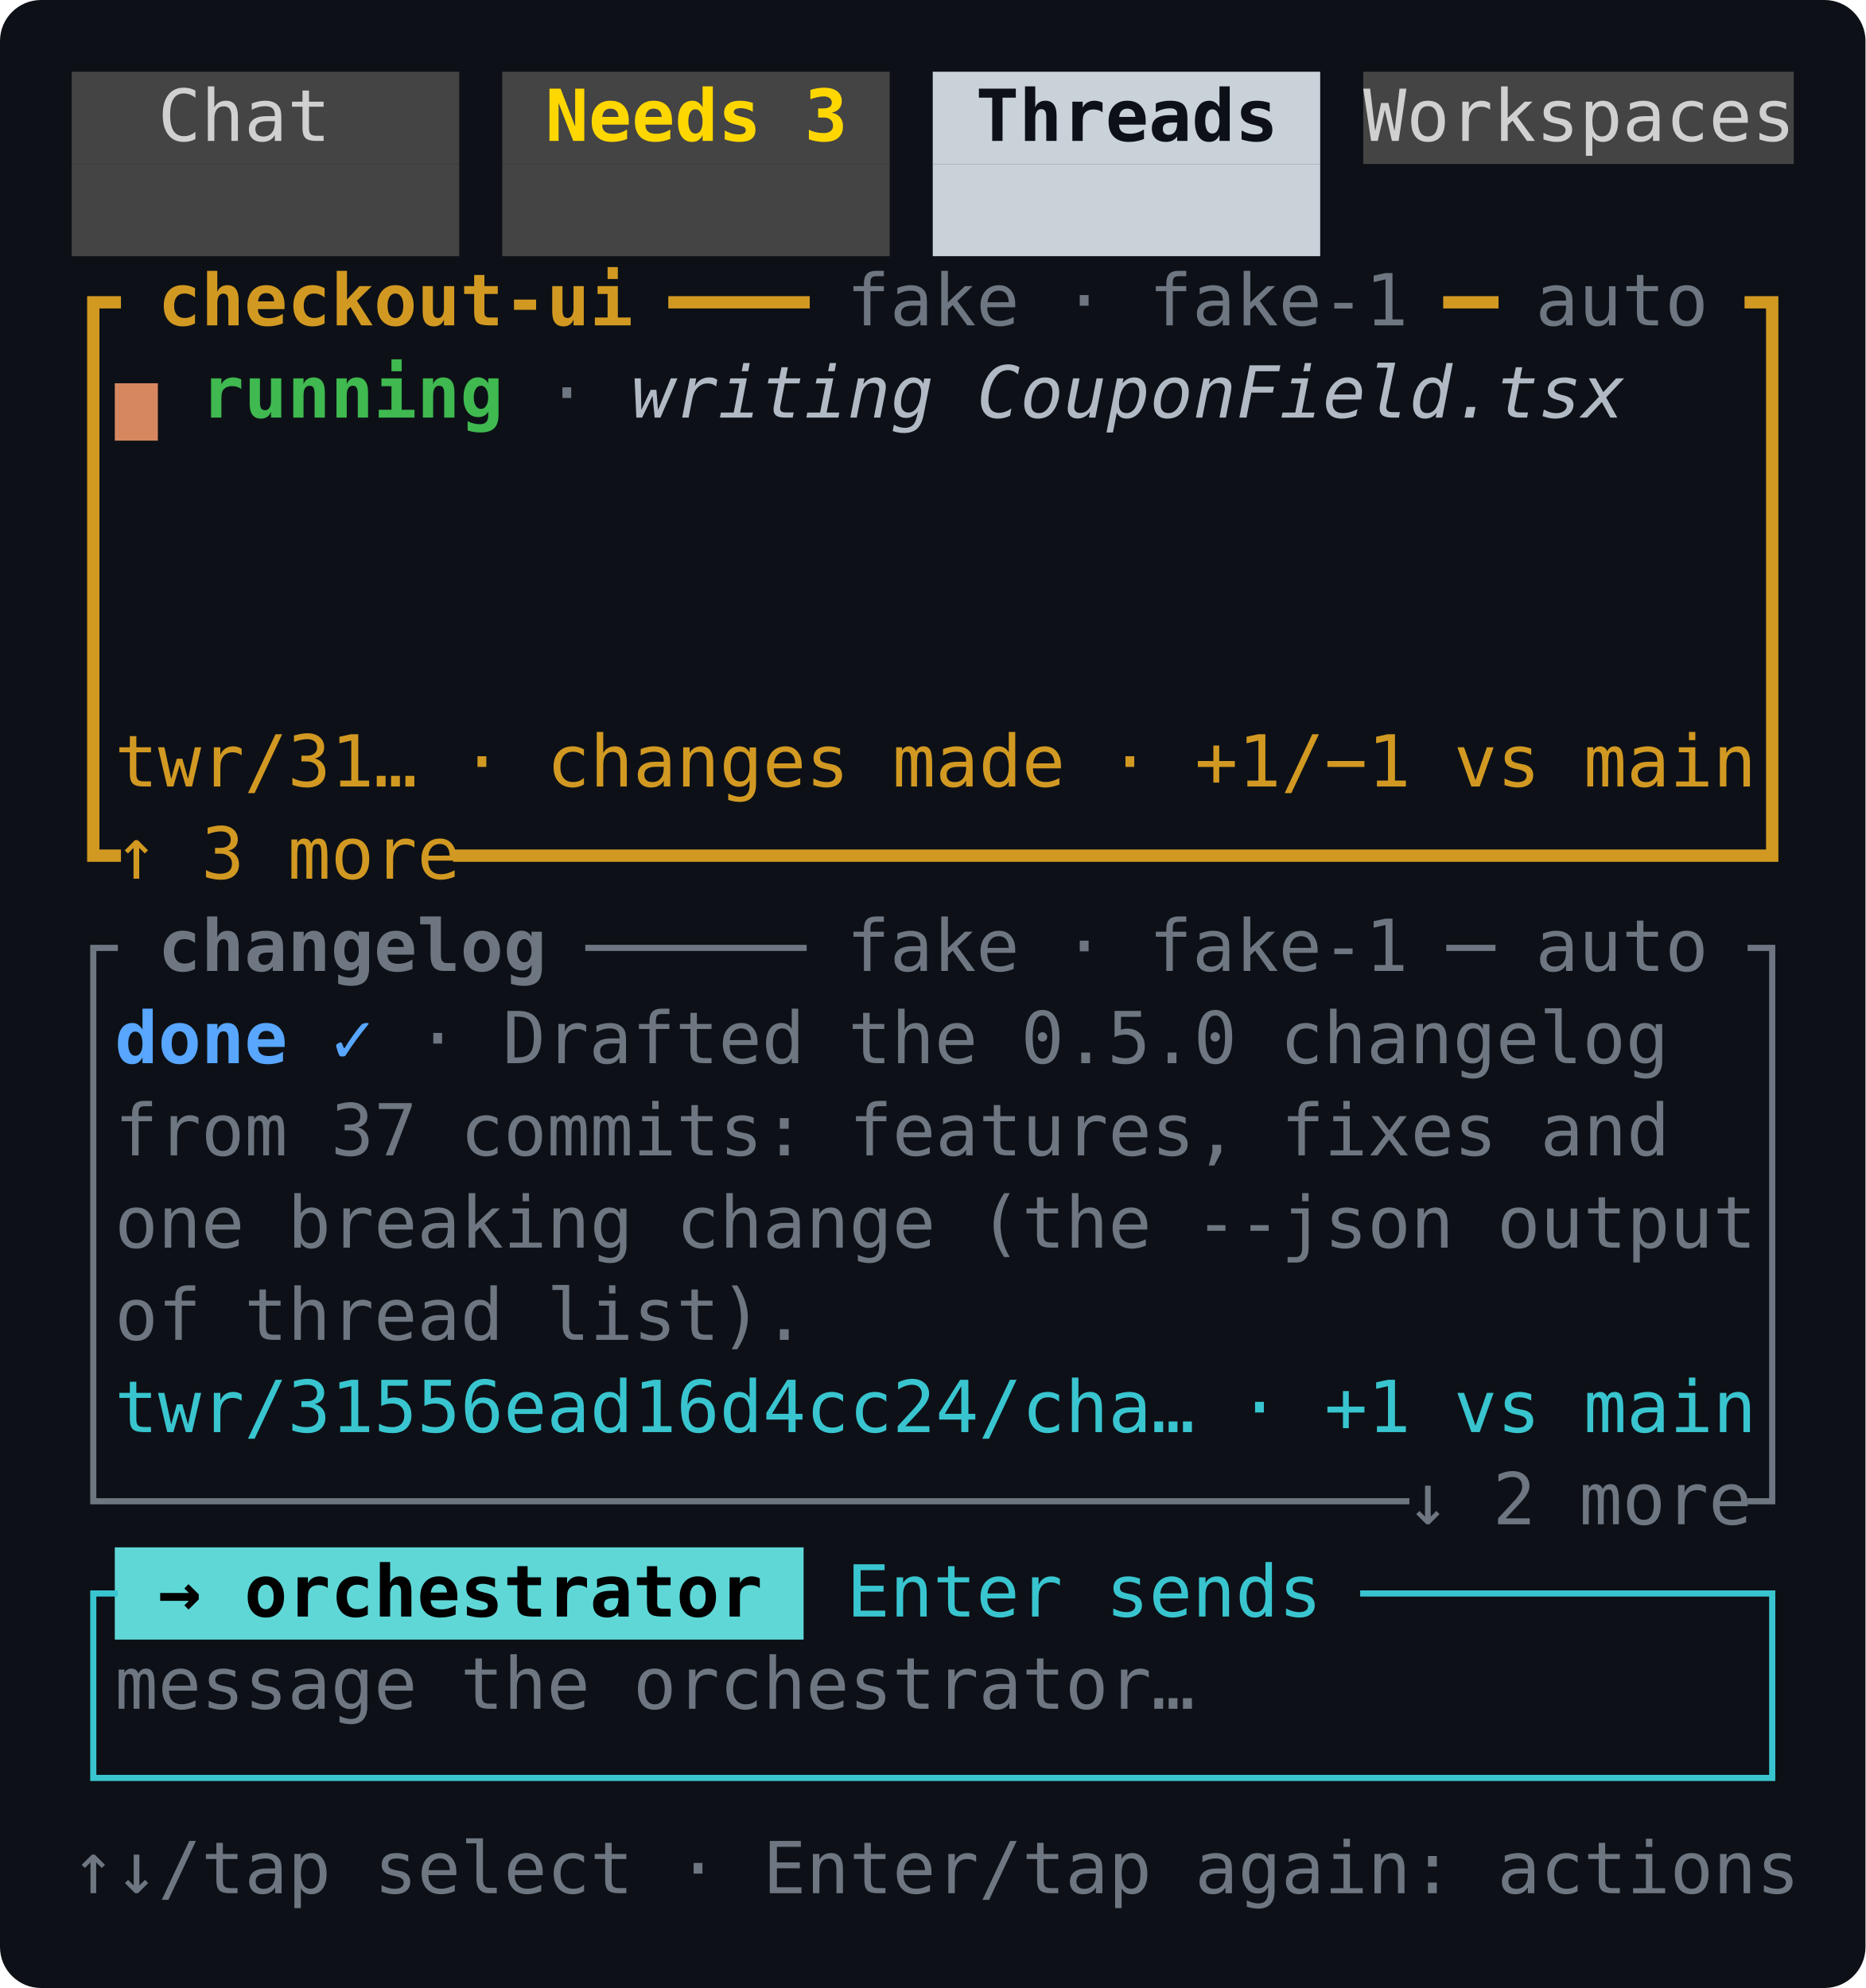
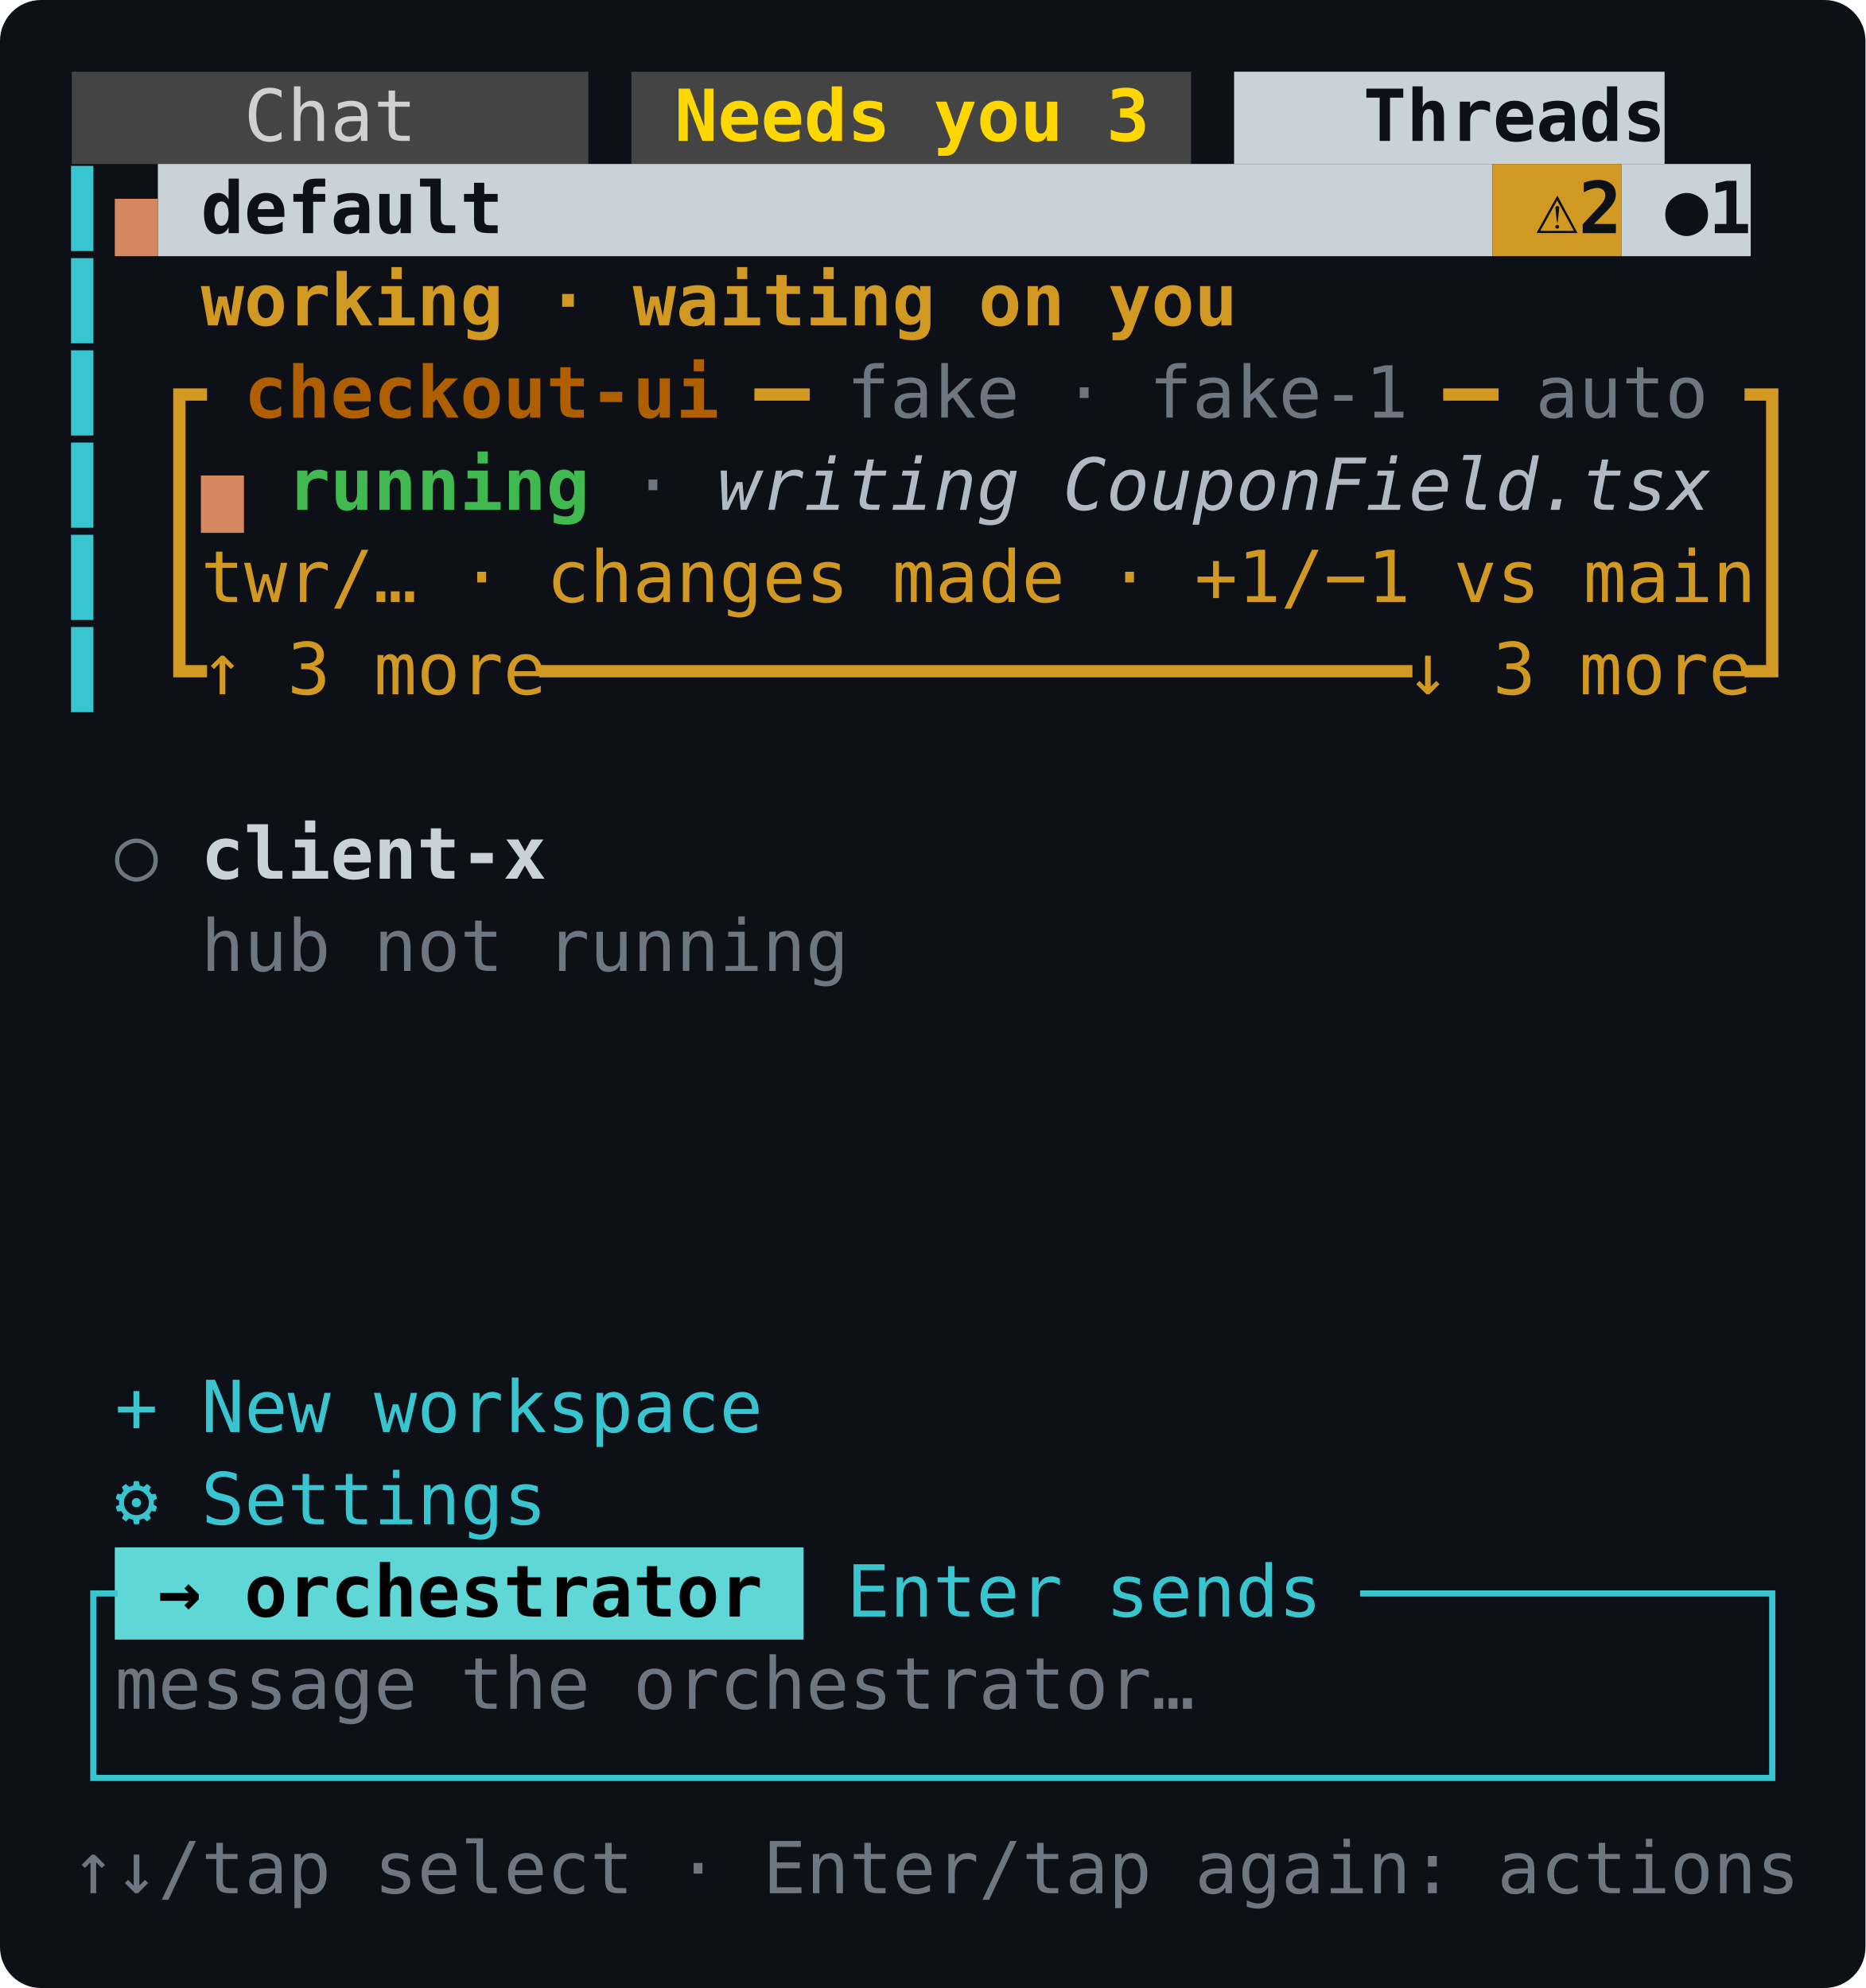
<svg xmlns="http://www.w3.org/2000/svg" width="364" height="388" viewBox="0 0 364 388" role="img" aria-label="twr on a phone: the compact layout's tab bar over the Threads screen's cards">
  <style>text{font-family:ui-monospace, SFMono-Regular, 'SF Mono', Menlo, Consolas, 'DejaVu Sans Mono', 'Liberation Mono', monospace;font-size:14px;white-space:pre}.b{font-weight:bold}.d{opacity:.55}.i{font-style:italic}.u{text-decoration:underline}</style>
  <rect width="100%" height="100%" rx="8" fill="#0d1117" />
-   <rect x="14" y="14" width="75.6" height="18" fill="#444444" />
-   <rect x="98" y="14" width="75.6" height="18" fill="#444444" />
-   <rect x="182" y="14" width="75.6" height="18" fill="#c9d1d9" />
-   <rect x="266" y="14" width="84" height="18" fill="#444444" />
-   <rect x="14" y="32" width="75.6" height="18" fill="#444444" />
-   <rect x="98" y="32" width="75.6" height="18" fill="#444444" />
-   <rect x="182" y="32" width="75.6" height="18" fill="#c9d1d9" />
+   <rect x="14" y="14" width="100.8" height="18" fill="#444444" />
+   <rect x="123.2" y="14" width="109.2" height="18" fill="#444444" />
+   <rect x="240.8" y="14" width="84" height="18" fill="#c9d1d9" />
+   <rect x="30.8" y="32" width="260.4" height="18" fill="#c9d1d9" />
+   <rect x="291.2" y="32" width="25.2" height="18" fill="#d29922" />
+   <rect x="316.4" y="32" width="25.2" height="18" fill="#c9d1d9" />
  <rect x="22.4" y="302" width="134.4" height="18" fill="#5fd7d7" />
-   <rect x="22.4" y="74.8" width="8.4" height="11.2" fill="#d7875f" />
+   <rect x="22.4" y="38.8" width="8.4" height="11.2" fill="#d7875f" />
+   <rect x="39.2" y="92.8" width="8.4" height="11.2" fill="#d7875f" />
  <path d="M18.2 311H22.4M266 311H345.8M18.2 347H345.8M18.2 311V347M345.8 311V347" stroke="#39c5cf" stroke-width="1.2" fill="none" stroke-linecap="square" />
-   <path d="M18.2 185H22.4M114.8 185H156.8M282.8 185H291.2M341.6 185H345.8M18.2 293H274.4M341.6 293H345.8M18.2 185V293M345.8 185V293" stroke="#6e7681" stroke-width="1.2" fill="none" stroke-linecap="square" />
-   <path d="M18.2 59H22.4M131.6 59H156.8M282.8 59H291.2M341.6 59H345.8M18.2 167H22.4M89.6 167H345.8M18.2 59V167M345.8 59V167" stroke="#d29922" stroke-width="2.4" fill="none" stroke-linecap="square" />
-   <text x="30.8" y="27.5" fill="#d0d0d0" textLength="33.6">Chat</text>
-   <text x="106.4" y="27.5" fill="#ffd700" class="b" textLength="58.8">Needs 3</text>
-   <text x="190.4" y="27.5" fill="#0d1117" class="b" textLength="58.8">Threads</text>
-   <text x="266" y="27.5" fill="#d0d0d0" textLength="84">Workspaces</text>
-   <text x="30.8" y="63.5" fill="#d29922" class="b" textLength="92.4">checkout-ui</text>
-   <text x="165.2" y="63.5" fill="#6e7681" textLength="109.2">fake · fake-1</text>
-   <text x="299.6" y="63.5" fill="#6e7681" textLength="33.6">auto</text>
-   <text x="39.2" y="81.5" fill="#3fb950" class="b" textLength="58.8">running</text>
-   <text x="106.4" y="81.5" fill="#6e7681">·</text>
-   <text x="123.2" y="81.5" fill="#b1bac4" class="i" textLength="193.2">writing CouponField.tsx</text>
-   <text x="22.4" y="153.5" fill="#d29922" textLength="319.2">twr/31… · changes made · +1/−1 vs main</text>
-   <text x="22.4" y="171.5" fill="#d29922" textLength="67.2">↑ 3 more</text>
-   <text x="30.8" y="189.5" fill="#6e7681" class="b" textLength="75.6">changelog</text>
-   <text x="165.2" y="189.5" fill="#6e7681" textLength="109.2">fake · fake-1</text>
-   <text x="299.6" y="189.5" fill="#6e7681" textLength="33.6">auto</text>
-   <text x="22.4" y="207.5" fill="#58a6ff" class="b" textLength="50.4">done ✓</text>
-   <text x="81.2" y="207.5" fill="#6e7681" textLength="243.6">· Drafted the 0.5.0 changelog</text>
-   <text x="22.4" y="225.5" fill="#6e7681" textLength="302.4">from 37 commits: features, fixes and</text>
-   <text x="22.4" y="243.5" fill="#6e7681" textLength="319.2">one breaking change (the --json output</text>
-   <text x="22.4" y="261.5" fill="#6e7681" textLength="134.4">of thread list).</text>
-   <text x="22.4" y="279.5" fill="#39c5cf" textLength="319.2">twr/31556ead16d4cc24/cha… · +1 vs main</text>
-   <text x="274.4" y="297.5" fill="#6e7681" textLength="67.2">↓ 2 more</text>
+   <path d="M35 77H39.2M148.4 77H156.8M282.8 77H291.2M341.6 77H345.8M35 131H39.2M106.4 131H274.4M341.6 131H345.8M35 77V131M345.8 77V131" stroke="#d29922" stroke-width="2.4" fill="none" stroke-linecap="square" />
+   <text x="47.6" y="27.5" fill="#d0d0d0" textLength="33.6">Chat</text>
+   <text x="131.6" y="27.5" fill="#ffd700" class="b" textLength="92.4">Needs you 3</text>
+   <text x="266" y="27.5" fill="#0d1117" class="b" textLength="58.8">Threads</text>
+   <text x="14" y="45.5" fill="#39c5cf">▌</text>
+   <text x="39.2" y="45.5" fill="#0d1117" class="b" textLength="58.8">default</text>
+   <text x="299.6" y="45.5" fill="#0d1117" class="b" textLength="42">⚠2 ●1</text>
+   <text x="14" y="63.5" fill="#39c5cf">▌</text>
+   <text x="39.2" y="63.5" fill="#d29922" class="b" textLength="201.6">working · waiting on you</text>
+   <text x="14" y="81.5" fill="#39c5cf">▌</text>
+   <text x="47.6" y="81.5" fill="#af5f00" class="b" textLength="92.4">checkout-ui</text>
+   <text x="165.2" y="81.5" fill="#6e7681" textLength="109.2">fake · fake-1</text>
+   <text x="299.6" y="81.5" fill="#6e7681" textLength="33.6">auto</text>
+   <text x="14" y="99.5" fill="#39c5cf">▌</text>
+   <text x="56" y="99.5" fill="#3fb950" class="b" textLength="58.8">running</text>
+   <text x="123.2" y="99.5" fill="#6e7681">·</text>
+   <text x="140" y="99.5" fill="#b1bac4" class="i" textLength="193.2">writing CouponField.tsx</text>
+   <text x="14" y="117.5" fill="#39c5cf">▌</text>
+   <text x="39.2" y="117.5" fill="#d29922" textLength="302.4">twr/… · changes made · +1/−1 vs main</text>
+   <text x="14" y="135.5" fill="#39c5cf">▌</text>
+   <text x="39.2" y="135.5" fill="#d29922" textLength="67.2">↑ 3 more</text>
+   <text x="274.4" y="135.5" fill="#d29922" textLength="67.2">↓ 3 more</text>
+   <text x="22.4" y="171.5" fill="#6e7681">○</text>
+   <text x="39.2" y="171.5" fill="#c9d1d9" class="b" textLength="67.2">client-x</text>
+   <text x="39.2" y="189.5" fill="#6e7681" textLength="126">hub not running</text>
+   <text x="22.4" y="279.5" fill="#39c5cf" textLength="126">+ New workspace</text>
+   <text x="22.4" y="297.5" fill="#39c5cf" textLength="84">⚙ Settings</text>
  <text x="30.8" y="315.5" fill="#000000" class="b" textLength="117.6">→ orchestrator</text>
  <text x="165.2" y="315.5" fill="#39c5cf" textLength="92.4">Enter sends</text>
  <text x="22.4" y="333.5" fill="#6e7681" textLength="210">message the orchestrator…</text>
  <text x="14" y="369.5" fill="#6e7681" textLength="336">↑↓/tap select · Enter/tap again: actions</text>
</svg>
